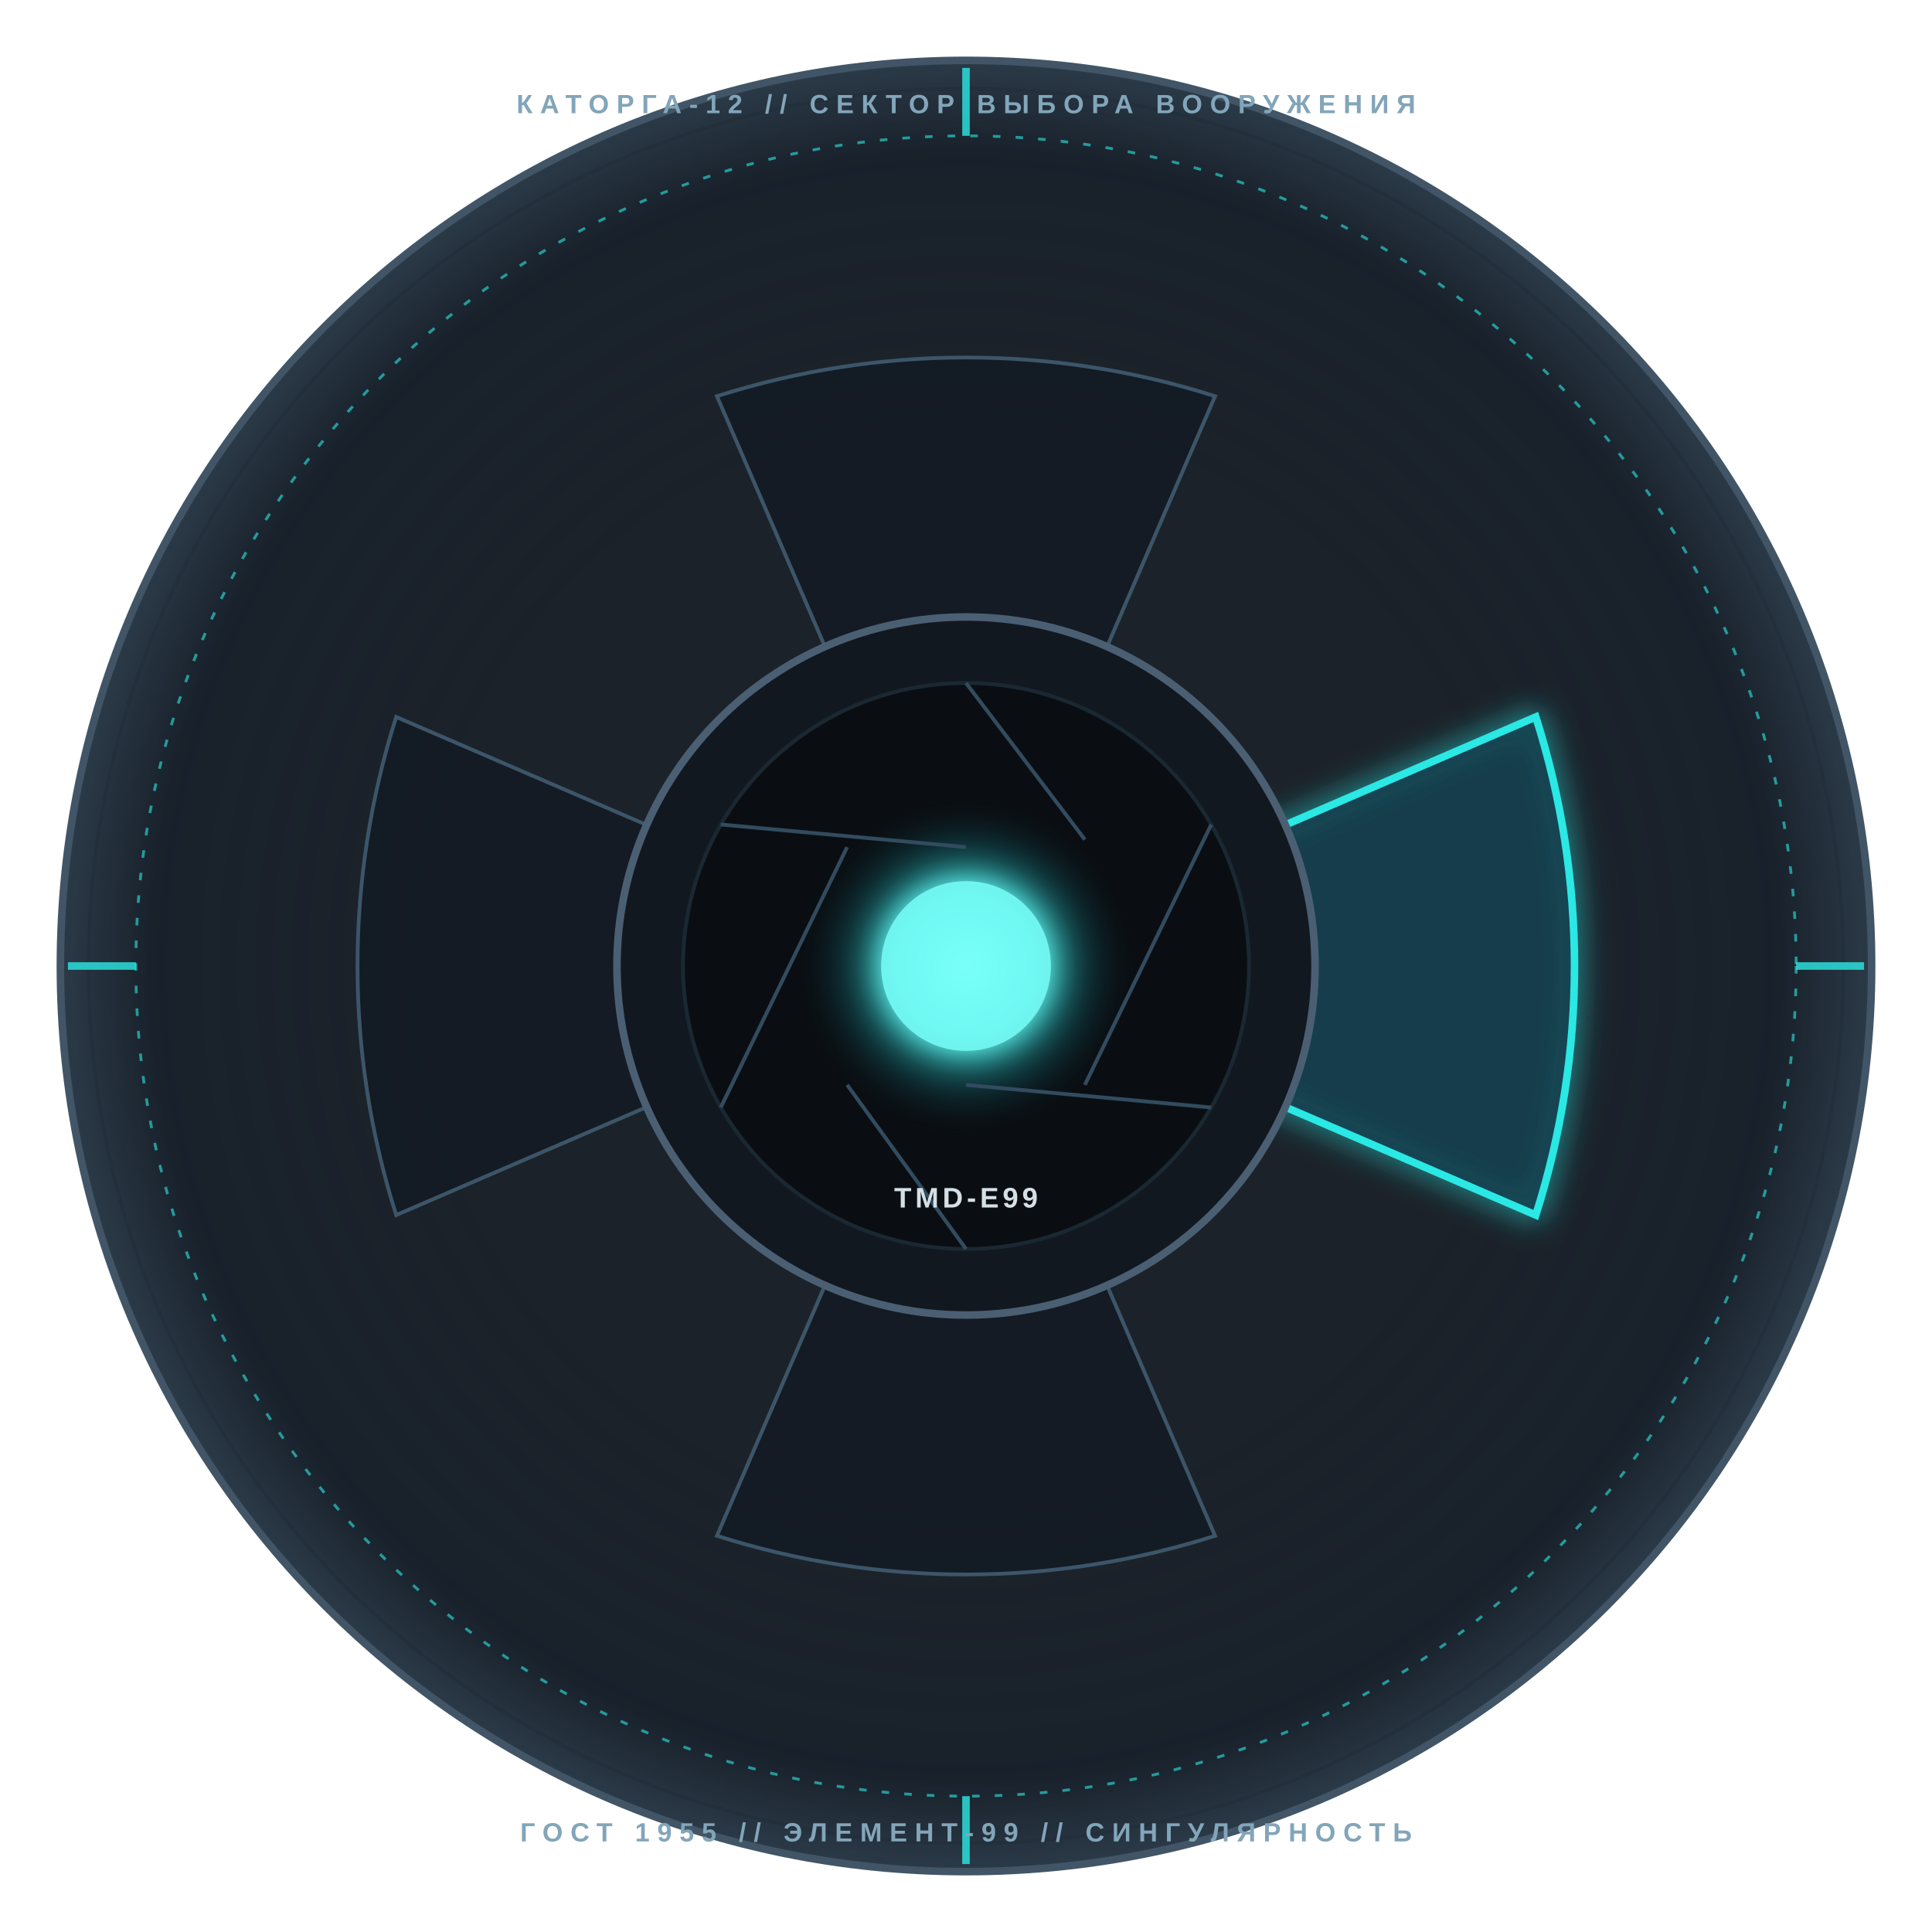
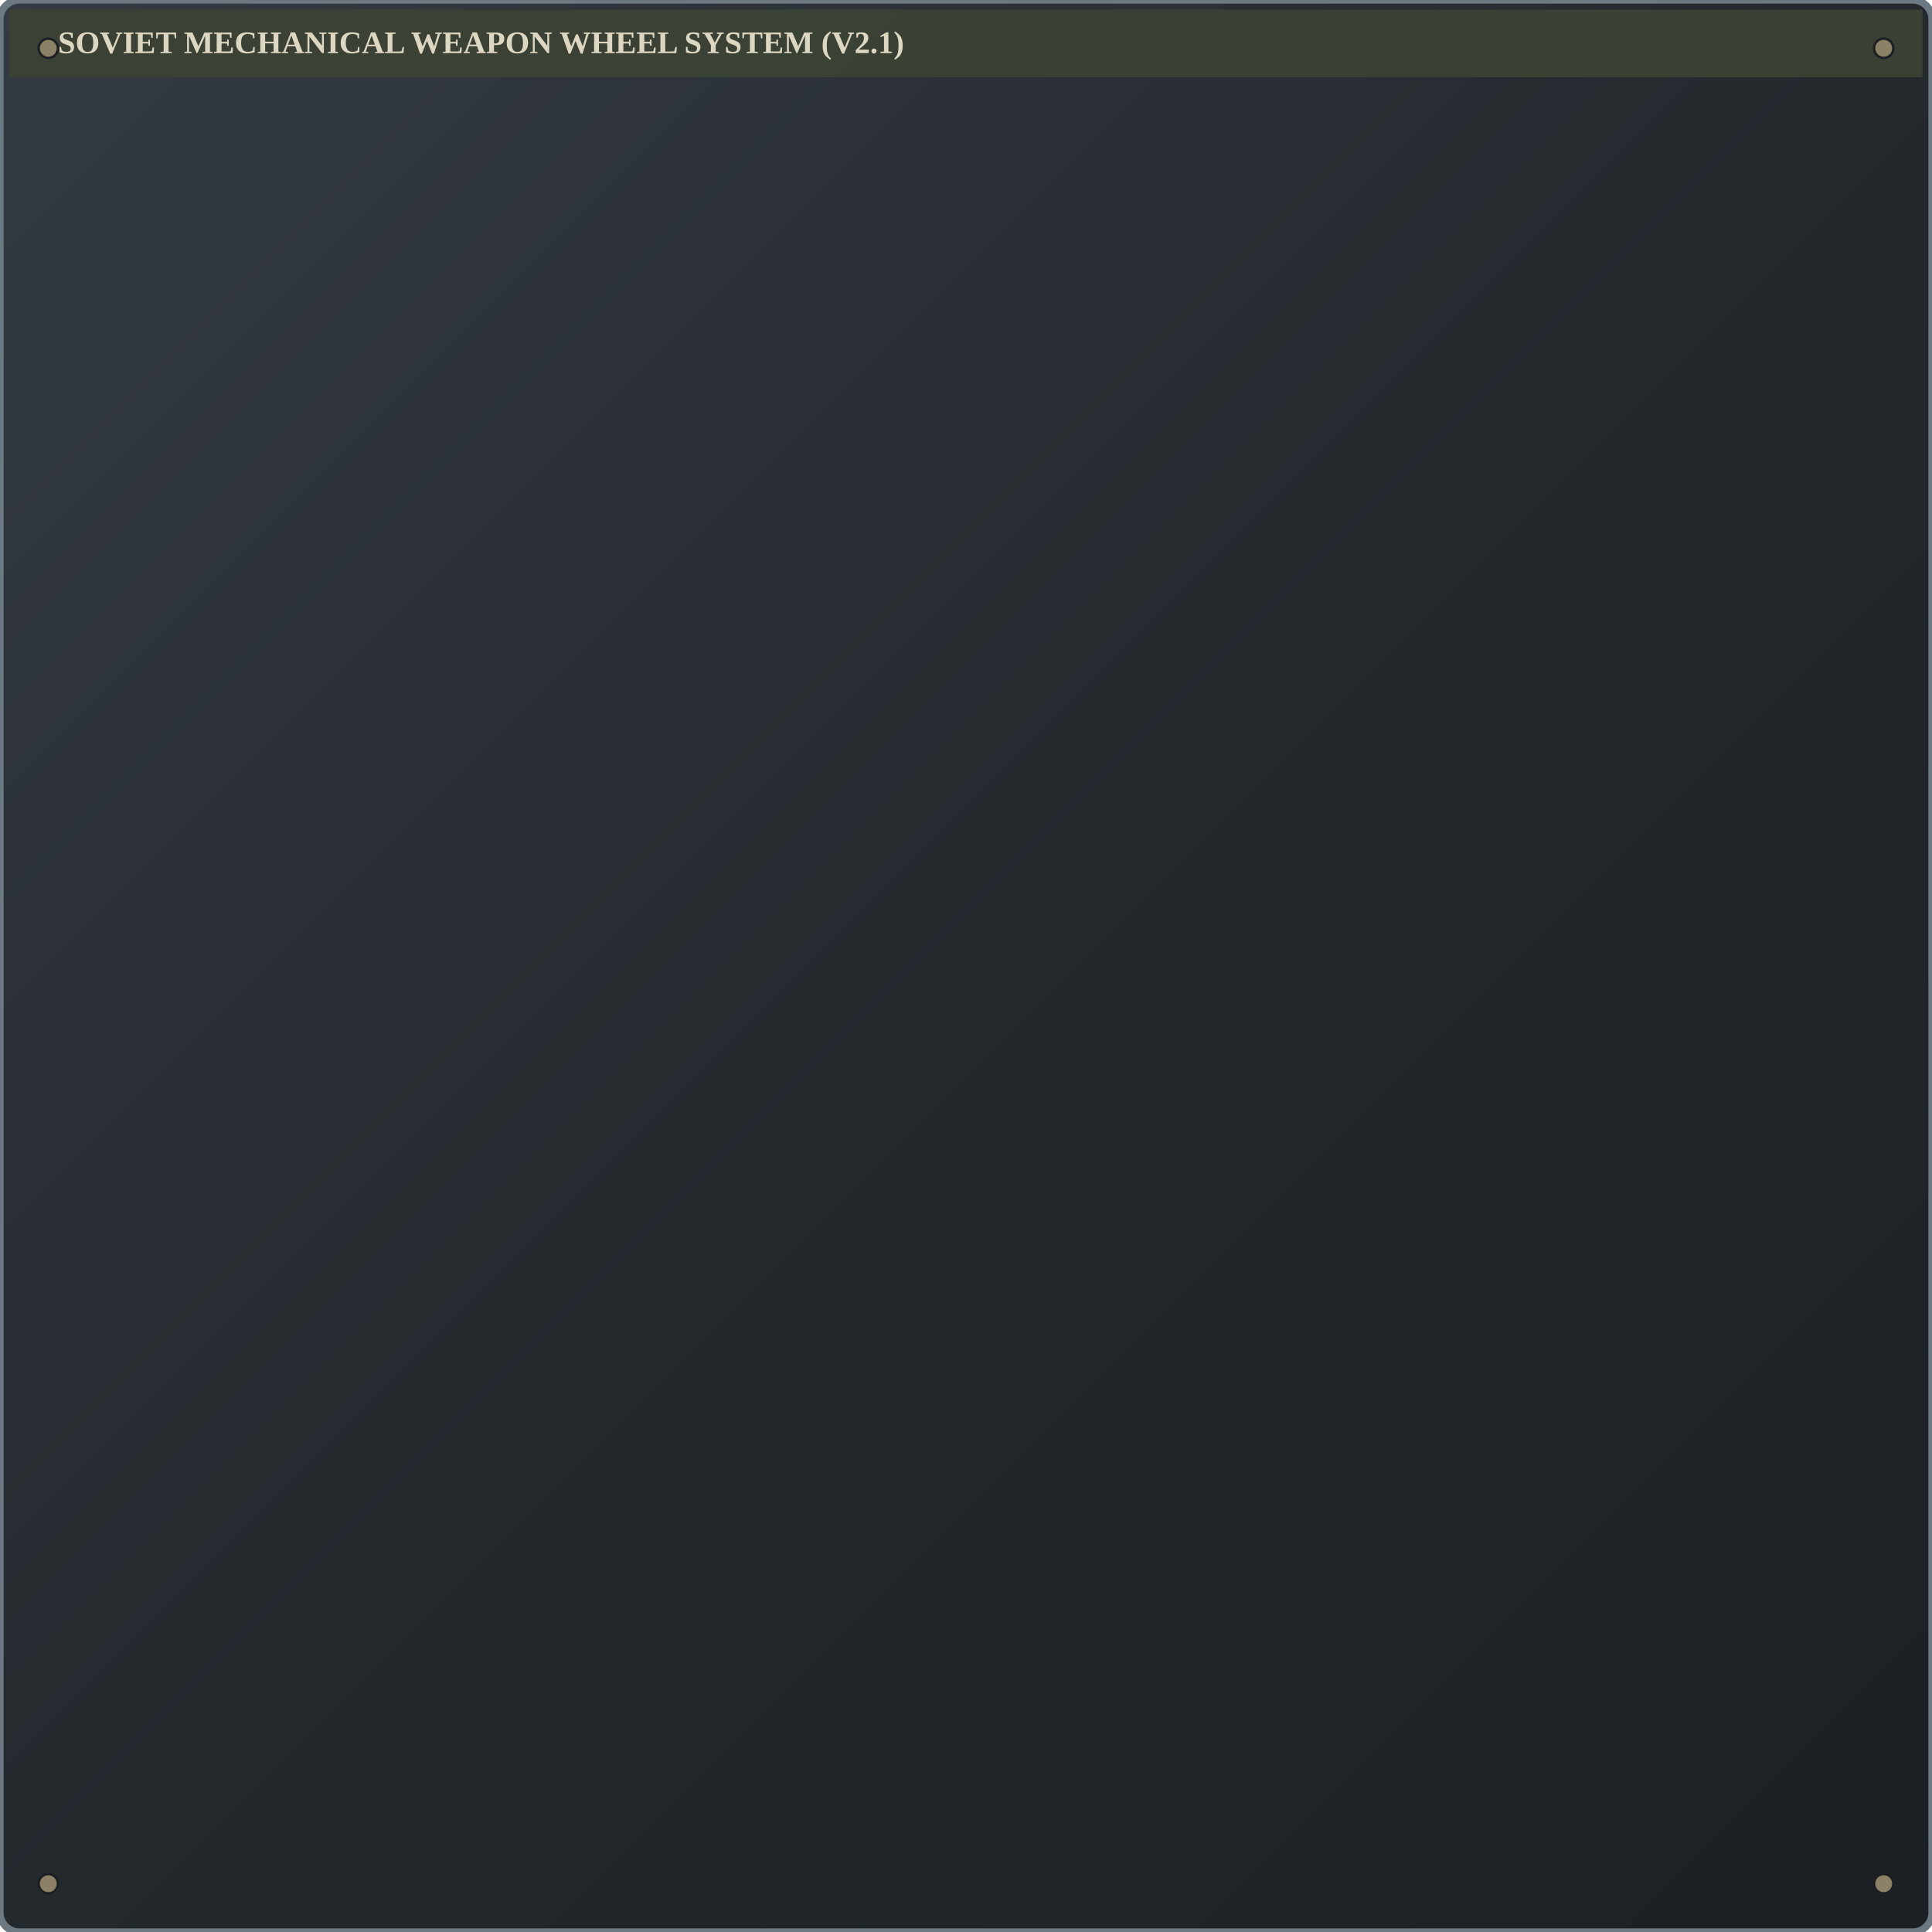
- <svg xmlns="http://www.w3.org/2000/svg" viewBox="0 0 1024 1024" width="1024" height="1024">
+ <svg xmlns="http://www.w3.org/2000/svg" width="800" height="800" viewBox="0 0 800 800">
  <defs>
-     <radialGradient id="ringBg" cx="50%" cy="50%" r="50%">
-       <stop offset="60%" stop-color="#10161E" stop-opacity="0.95" />
-       <stop offset="90%" stop-color="#141D27" stop-opacity="0.98" />
-       <stop offset="100%" stop-color="#2B3A48" stop-opacity="1.0" />
-     </radialGradient>
-     <radialGradient id="hubGlow" cx="50%" cy="50%" r="50%">
-       <stop offset="0%" stop-color="#78FFFA" stop-opacity="1.0" />
-       <stop offset="40%" stop-color="#2CE8E4" stop-opacity="0.8" />
-       <stop offset="80%" stop-color="#0E464E" stop-opacity="0.3" />
-       <stop offset="100%" stop-color="#081014" stop-opacity="0.0" />
-     </radialGradient>
-     <filter id="cyanGlow" x="-20%" y="-20%" width="140%" height="140%">
-       <feGaussianBlur stdDeviation="8" result="blur" />
-       <feMerge>
-         <feMergeNode in="blur" />
-         <feMergeNode in="SourceGraphic" />
-       </feMerge>
-     </filter>
+     <linearGradient id="steelBase" x1="0%" y1="0%" x2="100%" y2="100%">
+       <stop offset="0%" stop-color="#343B42" />
+       <stop offset="50%" stop-color="#24292E" />
+       <stop offset="100%" stop-color="#1C2024" />
+     </linearGradient>
+     <linearGradient id="amberGlow" x1="0%" y1="0%" x2="0%" y2="100%">
+       <stop offset="0%" stop-color="#F8A83E" />
+       <stop offset="100%" stop-color="#D97E26" />
+     </linearGradient>
  </defs>
-   <circle cx="512" cy="512" r="480" fill="url(#ringBg)" stroke="#415566" stroke-width="4" />
-   <circle cx="512" cy="512" r="465" fill="none" stroke="#23303C" stroke-width="2" />
-   <circle cx="512" cy="512" r="440" fill="none" stroke="#2CE8E4" stroke-width="1.5" stroke-dasharray="4,8" opacity="0.6" />
-   <g stroke="#7D919E" stroke-width="2" opacity="0.8">
-     <line x1="512" y1="36" x2="512" y2="72" stroke="#2CE8E4" stroke-width="4" />
-     <line x1="512" y1="952" x2="512" y2="988" stroke="#2CE8E4" stroke-width="4" />
-     <line x1="36" y1="512" x2="72" y2="512" stroke="#2CE8E4" stroke-width="4" />
-     <line x1="952" y1="512" x2="988" y2="512" stroke="#2CE8E4" stroke-width="4" />
-   </g>
-   <text x="512" y="60" font-family="Bahnschrift, Arial" font-size="14" font-weight="bold" fill="#82A5B9" text-anchor="middle" letter-spacing="4">КАТОРГА-12 // СЕКТОР ВЫБОРА ВООРУЖЕНИЯ</text>
-   <text x="512" y="976" font-family="Bahnschrift, Arial" font-size="14" font-weight="bold" fill="#82A5B9" text-anchor="middle" letter-spacing="4">ГОСТ 1955 // ЭЛЕМЕНТ-99 // СИНГУЛЯРНОСТЬ</text>
-   <path d="M 380,210 A 435,435 0 0,1 644,210 L 575,370 A 185,185 0 0,0 449,370 Z" fill="#121A24" fill-opacity="0.8" stroke="#3C5569" stroke-width="2" />
-   <path d="M 814,380 A 435,435 0 0,1 814,644 L 654,575 A 185,185 0 0,0 654,449 Z" fill="#183C4E" fill-opacity="0.9" stroke="#2CE8E4" stroke-width="4" filter="url(#cyanGlow)" />
-   <path d="M 644,814 A 435,435 0 0,1 380,814 L 449,654 A 185,185 0 0,0 575,654 Z" fill="#121A24" fill-opacity="0.8" stroke="#3C5569" stroke-width="2" />
-   <path d="M 210,644 A 435,435 0 0,1 210,380 L 370,449 A 185,185 0 0,0 370,575 Z" fill="#121A24" fill-opacity="0.8" stroke="#3C5569" stroke-width="2" />
-   <circle cx="512" cy="512" r="185" fill="#121820" stroke="#4B5F73" stroke-width="4" />
-   <circle cx="512" cy="512" r="150" fill="#0A0E12" stroke="#1A2832" stroke-width="2" />
-   <circle cx="512" cy="512" r="90" fill="url(#hubGlow)" />
-   <circle cx="512" cy="512" r="45" fill="#78FFFA" opacity="0.9" filter="url(#cyanGlow)" />
-   <g stroke="#324B5F" stroke-width="2">
-     <line x1="512" y1="362" x2="575" y2="445" />
-     <line x1="642" y1="437" x2="575" y2="575" />
-     <line x1="642" y1="587" x2="512" y2="575" />
-     <line x1="512" y1="662" x2="449" y2="575" />
-     <line x1="382" y1="587" x2="449" y2="449" />
-     <line x1="382" y1="437" x2="512" y2="449" />
-   </g>
-   <text x="512" y="640" font-family="Bahnschrift, Arial" font-size="15" font-weight="bold" fill="#D4DFE6" text-anchor="middle" letter-spacing="2">TMD-E99</text>
+   <rect width="800" height="800" fill="url(#steelBase)" stroke="#6C7882" stroke-width="3" rx="8" />
+   <rect x="4" y="4" width="792" height="28" fill="#3C4234" opacity="0.9" />
+   <text x="24" y="22" font-family="Bahnschrift, DIN 1451, Arial" font-size="13" font-weight="bold" fill="#DDD6C0">SOVIET MECHANICAL WEAPON WHEEL SYSTEM (V2.1)</text>
+   <circle cx="20" cy="20" r="4" fill="#8C8166" stroke="#1C2024" />
+   <circle cx="780" cy="20" r="4" fill="#8C8166" stroke="#1C2024" />
+   <circle cx="20" cy="780" r="4" fill="#8C8166" stroke="#1C2024" />
+   <circle cx="780" cy="780" r="4" fill="#8C8166" stroke="#1C2024" />
</svg>
